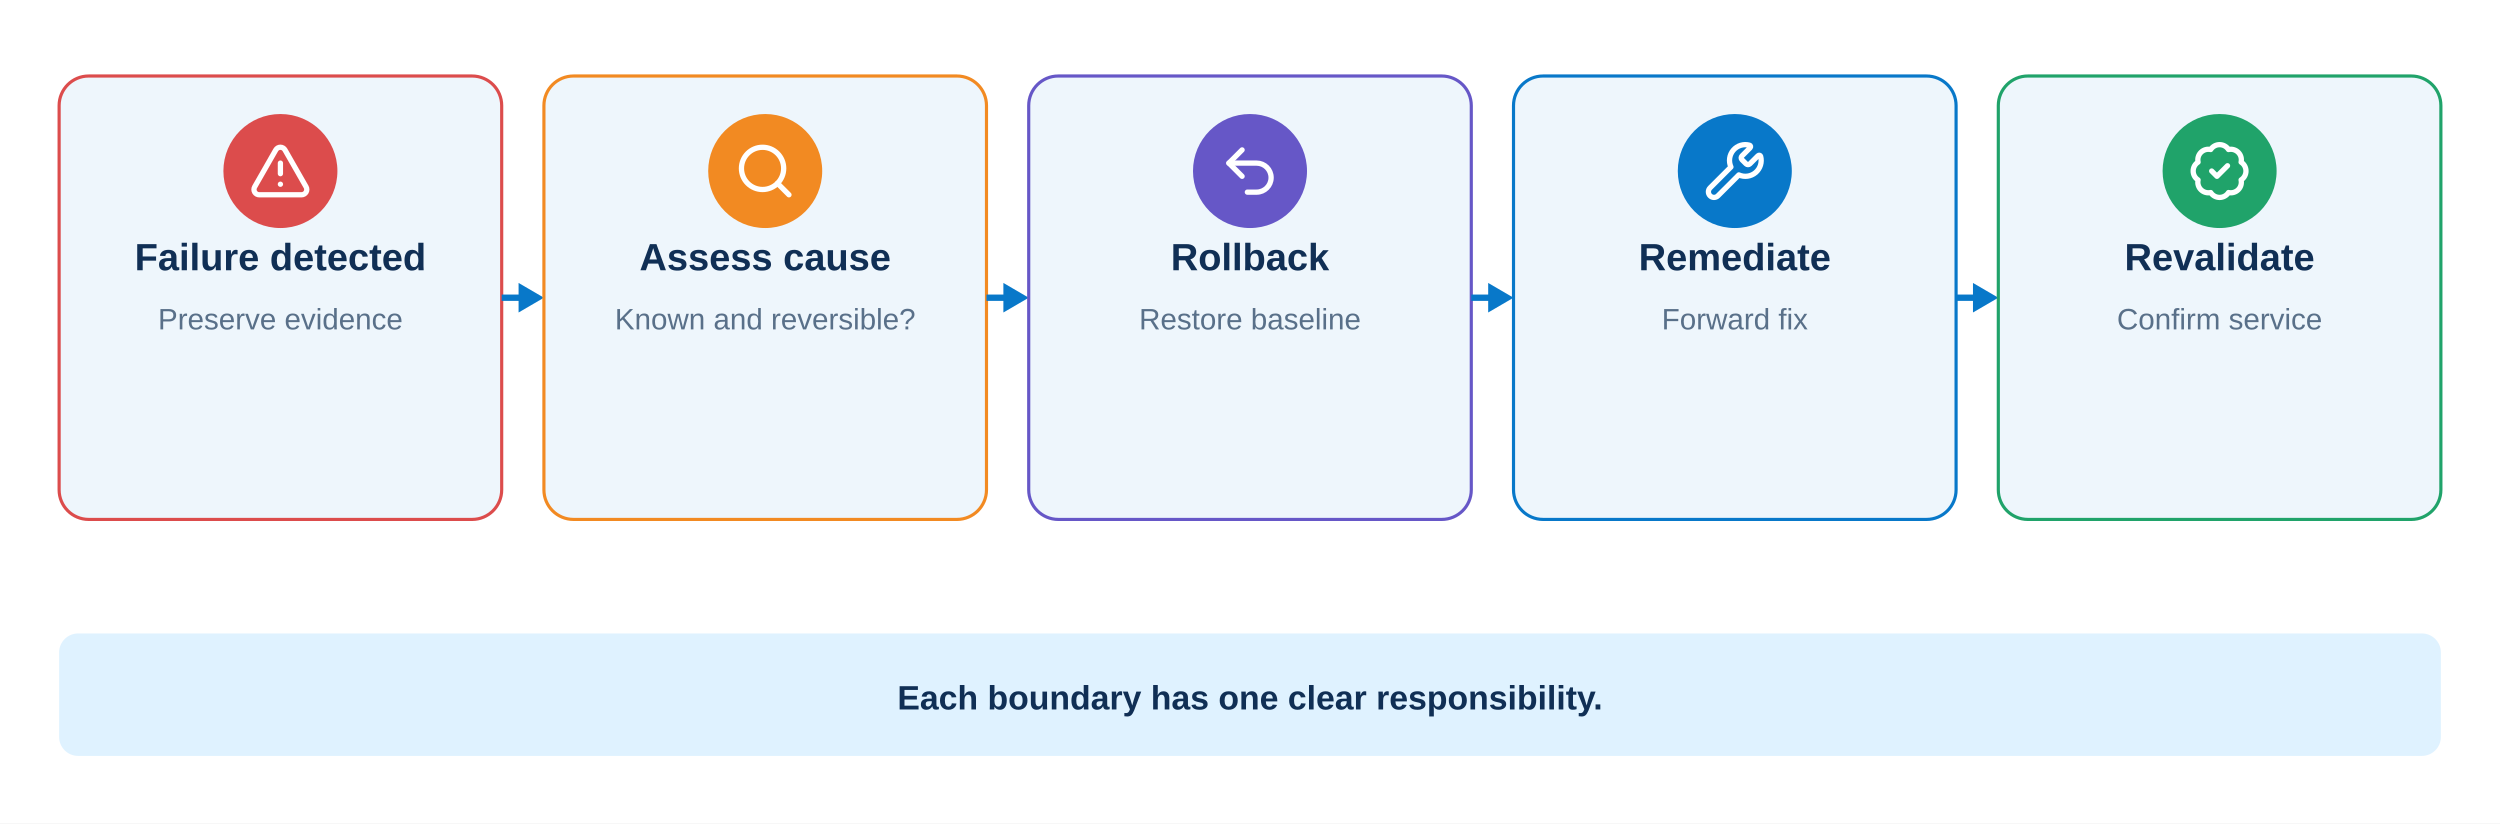
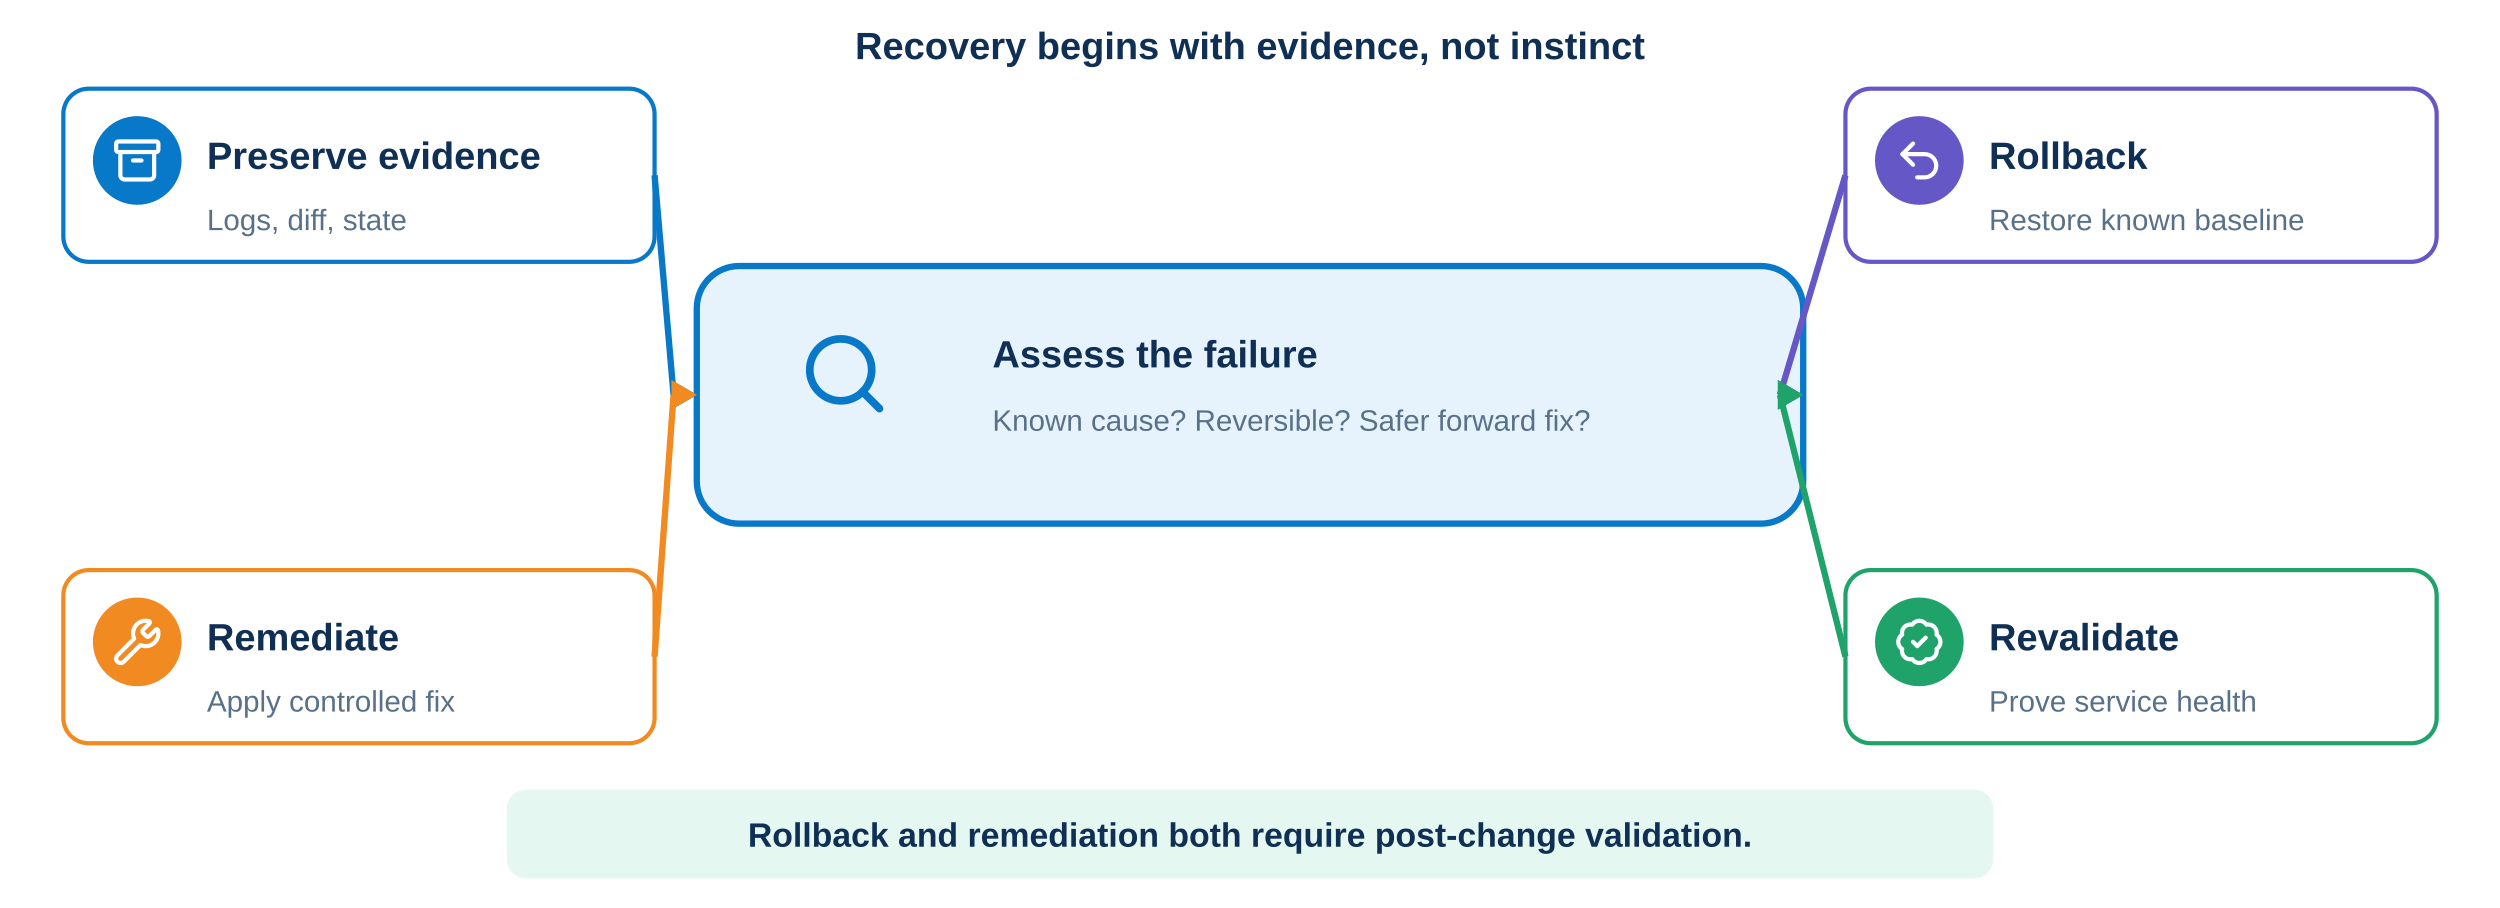
- <svg xmlns="http://www.w3.org/2000/svg" width="1184" height="390" viewBox="0 0 1184 390">
+ <svg xmlns="http://www.w3.org/2000/svg" width="1184" height="430" viewBox="0 0 1184 430">
  <rect width="100%" height="100%" fill="white" />
  <style>.label{font:700 18px Arial,sans-serif;fill:#102f55}.sub{font:400 14px Arial,sans-serif;fill:#597089}.band{font:700 16px Arial,sans-serif;fill:#102f55}.small{font:600 14px Arial,sans-serif;fill:#102f55}</style>
-   <rect x="28" y="36" width="209.6" height="210" rx="14" fill="#eef6fc" stroke="#dc4c4c" stroke-width="1.5" />
-   <circle cx="132.8" cy="81" r="27" fill="#dc4c4c" />
-   <g transform="translate(117.8 66) scale(1.25)" fill="none" stroke="#ffffff" stroke-width="2" stroke-linecap="round" stroke-linejoin="round">
-     <path d="m21.73 18-8-14a2 2 0 0 0-3.48 0l-8 14A2 2 0 0 0 4 21h16a2 2 0 0 0 1.73-3" />
-     <path d="M12 9v4" />
-     <path d="M12 17h.01" />
-   </g>
-   <text x="132.8" y="128" text-anchor="middle" class="label">Failure detected</text>
-   <text x="132.8" y="156" text-anchor="middle" class="sub">Preserve evidence</text>
-   <line x1="237.6" y1="141" x2="246.6" y2="141" stroke="#0878c9" stroke-width="3" />
-   <path d="M245.6 134 L257.6 141 L245.6 148Z" fill="#0878c9" />
-   <rect x="257.6" y="36" width="209.6" height="210" rx="14" fill="#eef6fc" stroke="#f28a22" stroke-width="1.5" />
-   <circle cx="362.4" cy="81" r="27" fill="#f28a22" />
-   <g transform="translate(347.4 66) scale(1.25)" fill="none" stroke="#ffffff" stroke-width="2" stroke-linecap="round" stroke-linejoin="round">
+   <rect x="330" y="126" width="524" height="122" rx="20" fill="#e7f3fc" stroke="#0878c9" stroke-width="3" />
+   <g transform="translate(378 155) scale(1.833333)" fill="none" stroke="#0878c9" stroke-width="2" stroke-linecap="round" stroke-linejoin="round">
    <path d="m21 21-4.34-4.34" />
    <circle cx="11" cy="11" r="8" />
  </g>
-   <text x="362.4" y="128" text-anchor="middle" class="label">Assess cause</text>
-   <text x="362.4" y="156" text-anchor="middle" class="sub">Known and reversible?</text>
-   <line x1="467.2" y1="141" x2="476.2" y2="141" stroke="#0878c9" stroke-width="3" />
-   <path d="M475.2 134 L487.2 141 L475.2 148Z" fill="#0878c9" />
-   <rect x="487.2" y="36" width="209.6" height="210" rx="14" fill="#eef6fc" stroke="#6657c7" stroke-width="1.5" />
-   <circle cx="592" cy="81" r="27" fill="#6657c7" />
-   <g transform="translate(577 66) scale(1.25)" fill="none" stroke="#ffffff" stroke-width="2" stroke-linecap="round" stroke-linejoin="round">
+   <text x="470" y="174" text-anchor="start" class="label">Assess the failure</text>
+   <text x="470" y="204" text-anchor="start" class="sub">Known cause? Reversible? Safer forward fix?</text>
+   <rect x="30" y="42" width="280" height="82" rx="12" fill="#ffffff" stroke="#0878c9" stroke-width="2" />
+   <circle cx="65" cy="76" r="21" fill="#0878c9" />
+   <g transform="translate(53 64) scale(1)" fill="none" stroke="#ffffff" stroke-width="2" stroke-linecap="round" stroke-linejoin="round">
+     <rect width="20" height="5" x="2" y="3" rx="1" />
+     <path d="M4 8v11a2 2 0 0 0 2 2h12a2 2 0 0 0 2-2V8" />
+     <path d="M10 12h4" />
+   </g>
+   <text x="98" y="80" text-anchor="start" class="label">Preserve evidence</text>
+   <text x="98" y="109" text-anchor="start" class="sub">Logs, diff, state</text>
+   <line x1="310" y1="83" x2="319" y2="187" stroke="#0878c9" stroke-width="3" />
+   <path d="M318 180 L330 187 L318 194Z" fill="#0878c9" />
+   <rect x="874" y="42" width="280" height="82" rx="12" fill="#ffffff" stroke="#6657c7" stroke-width="2" />
+   <circle cx="909" cy="76" r="21" fill="#6657c7" />
+   <g transform="translate(897 64) scale(1)" fill="none" stroke="#ffffff" stroke-width="2" stroke-linecap="round" stroke-linejoin="round">
    <path d="M9 14 4 9l5-5" />
    <path d="M4 9h10.5a5.5 5.5 0 0 1 5.5 5.5a5.5 5.5 0 0 1-5.5 5.5H11" />
  </g>
-   <text x="592" y="128" text-anchor="middle" class="label">Rollback</text>
-   <text x="592" y="156" text-anchor="middle" class="sub">Restore baseline</text>
-   <line x1="696.8" y1="141" x2="705.8" y2="141" stroke="#0878c9" stroke-width="3" />
-   <path d="M704.8 134 L716.8 141 L704.8 148Z" fill="#0878c9" />
-   <rect x="716.8" y="36" width="209.6" height="210" rx="14" fill="#eef6fc" stroke="#0878c9" stroke-width="1.5" />
-   <circle cx="821.6" cy="81" r="27" fill="#0878c9" />
-   <g transform="translate(806.6 66) scale(1.25)" fill="none" stroke="#ffffff" stroke-width="2" stroke-linecap="round" stroke-linejoin="round">
+   <text x="942" y="80" text-anchor="start" class="label">Rollback</text>
+   <text x="942" y="109" text-anchor="start" class="sub">Restore known baseline</text>
+   <line x1="874" y1="83" x2="843" y2="187" stroke="#6657c7" stroke-width="3" />
+   <path d="M842 180 L854 187 L842 194Z" fill="#6657c7" />
+   <rect x="30" y="270" width="280" height="82" rx="12" fill="#ffffff" stroke="#f28a22" stroke-width="2" />
+   <circle cx="65" cy="304" r="21" fill="#f28a22" />
+   <g transform="translate(53 292) scale(1)" fill="none" stroke="#ffffff" stroke-width="2" stroke-linecap="round" stroke-linejoin="round">
    <path d="M14.7 6.3a1 1 0 0 0 0 1.4l1.6 1.6a1 1 0 0 0 1.4 0l3.106-3.105c.32-.322.863-.22.983.218a6 6 0 0 1-8.259 7.057l-7.91 7.91a1 1 0 0 1-2.999-3l7.91-7.91a6 6 0 0 1 7.057-8.259c.438.12.54.662.219.984z" />
  </g>
-   <text x="821.6" y="128" text-anchor="middle" class="label">Remediate</text>
-   <text x="821.6" y="156" text-anchor="middle" class="sub">Forward fix</text>
-   <line x1="926.4" y1="141" x2="935.4" y2="141" stroke="#0878c9" stroke-width="3" />
-   <path d="M934.4 134 L946.4 141 L934.4 148Z" fill="#0878c9" />
-   <rect x="946.4" y="36" width="209.6" height="210" rx="14" fill="#eef6fc" stroke="#20a36a" stroke-width="1.5" />
-   <circle cx="1051.2" cy="81" r="27" fill="#20a36a" />
-   <g transform="translate(1036.2 66) scale(1.25)" fill="none" stroke="#ffffff" stroke-width="2" stroke-linecap="round" stroke-linejoin="round">
+   <text x="98" y="308" text-anchor="start" class="label">Remediate</text>
+   <text x="98" y="337" text-anchor="start" class="sub">Apply controlled fix</text>
+   <line x1="310" y1="311" x2="319" y2="187" stroke="#f28a22" stroke-width="3" />
+   <path d="M318 180 L330 187 L318 194Z" fill="#f28a22" />
+   <rect x="874" y="270" width="280" height="82" rx="12" fill="#ffffff" stroke="#20a36a" stroke-width="2" />
+   <circle cx="909" cy="304" r="21" fill="#20a36a" />
+   <g transform="translate(897 292) scale(1)" fill="none" stroke="#ffffff" stroke-width="2" stroke-linecap="round" stroke-linejoin="round">
    <path d="M3.85 8.62a4 4 0 0 1 4.78-4.77 4 4 0 0 1 6.74 0 4 4 0 0 1 4.78 4.78 4 4 0 0 1 0 6.74 4 4 0 0 1-4.77 4.78 4 4 0 0 1-6.75 0 4 4 0 0 1-4.78-4.77 4 4 0 0 1 0-6.76Z" />
    <path d="m9 12 2 2 4-4" />
  </g>
-   <text x="1051.2" y="128" text-anchor="middle" class="label">Revalidate</text>
-   <text x="1051.2" y="156" text-anchor="middle" class="sub">Confirm service</text>
-   <rect x="28" y="300" width="1128" height="58" rx="9" fill="#dff2ff" />
-   <text x="592" y="336" text-anchor="middle" class="band">Each boundary has one clear responsibility.</text>
+   <text x="942" y="308" text-anchor="start" class="label">Revalidate</text>
+   <text x="942" y="337" text-anchor="start" class="sub">Prove service health</text>
+   <line x1="874" y1="311" x2="843" y2="187" stroke="#20a36a" stroke-width="3" />
+   <path d="M842 180 L854 187 L842 194Z" fill="#20a36a" />
+   <text x="592" y="28" text-anchor="middle" class="label">Recovery begins with evidence, not instinct</text>
+   <rect x="240" y="374" width="704" height="42" rx="9" fill="#e4f7f0" />
+   <text x="592" y="401" text-anchor="middle" class="band">Rollback and remediation both require post-change validation.</text>
</svg>
